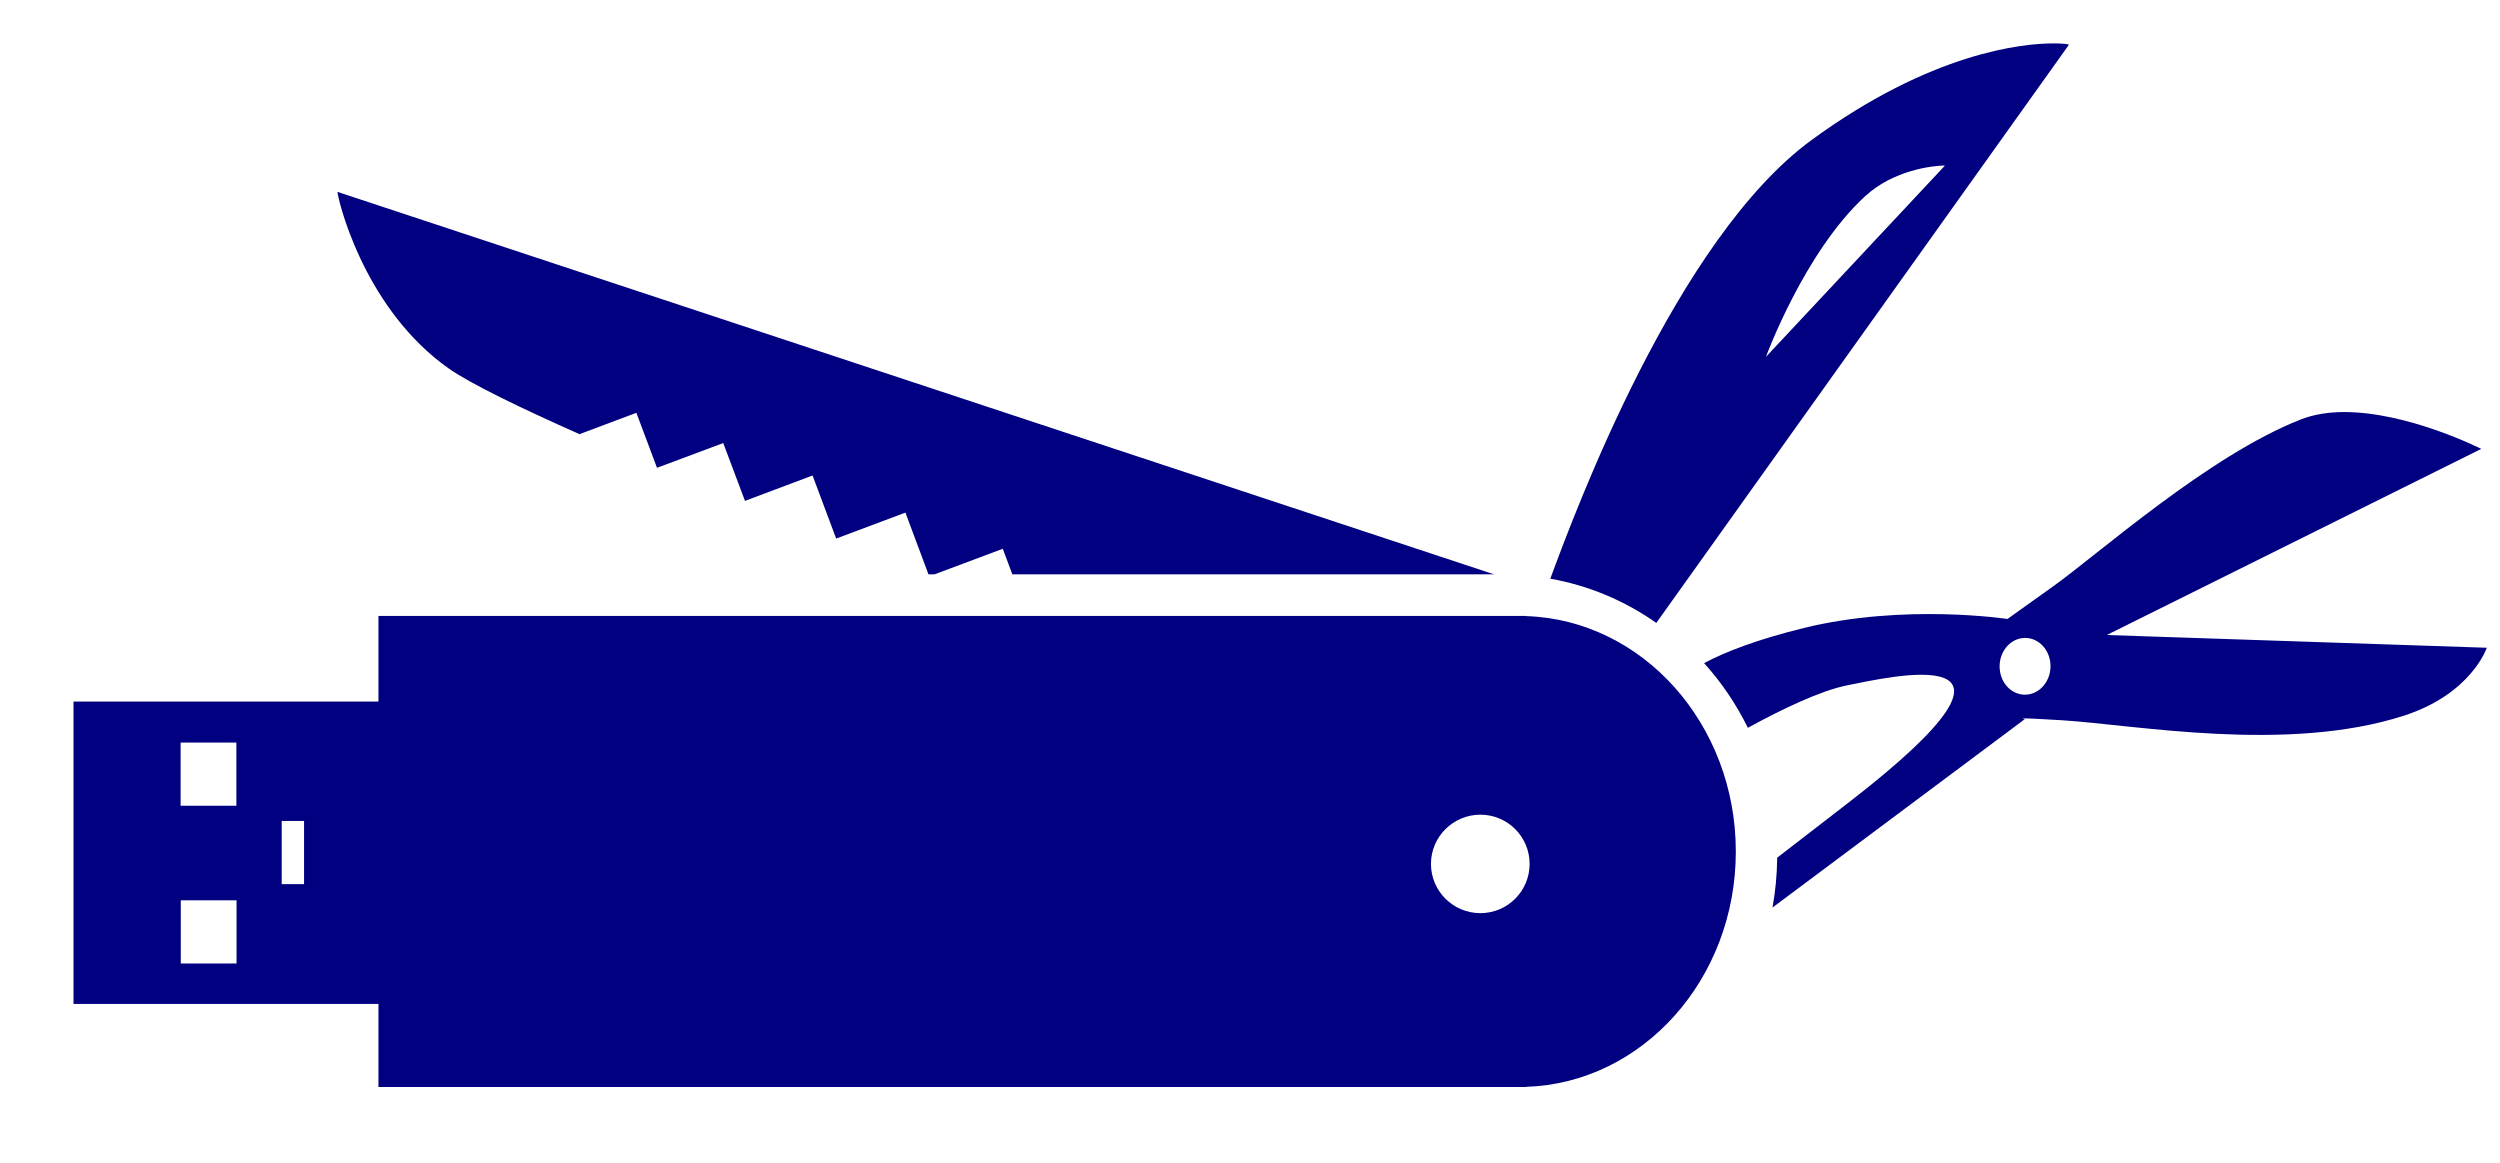
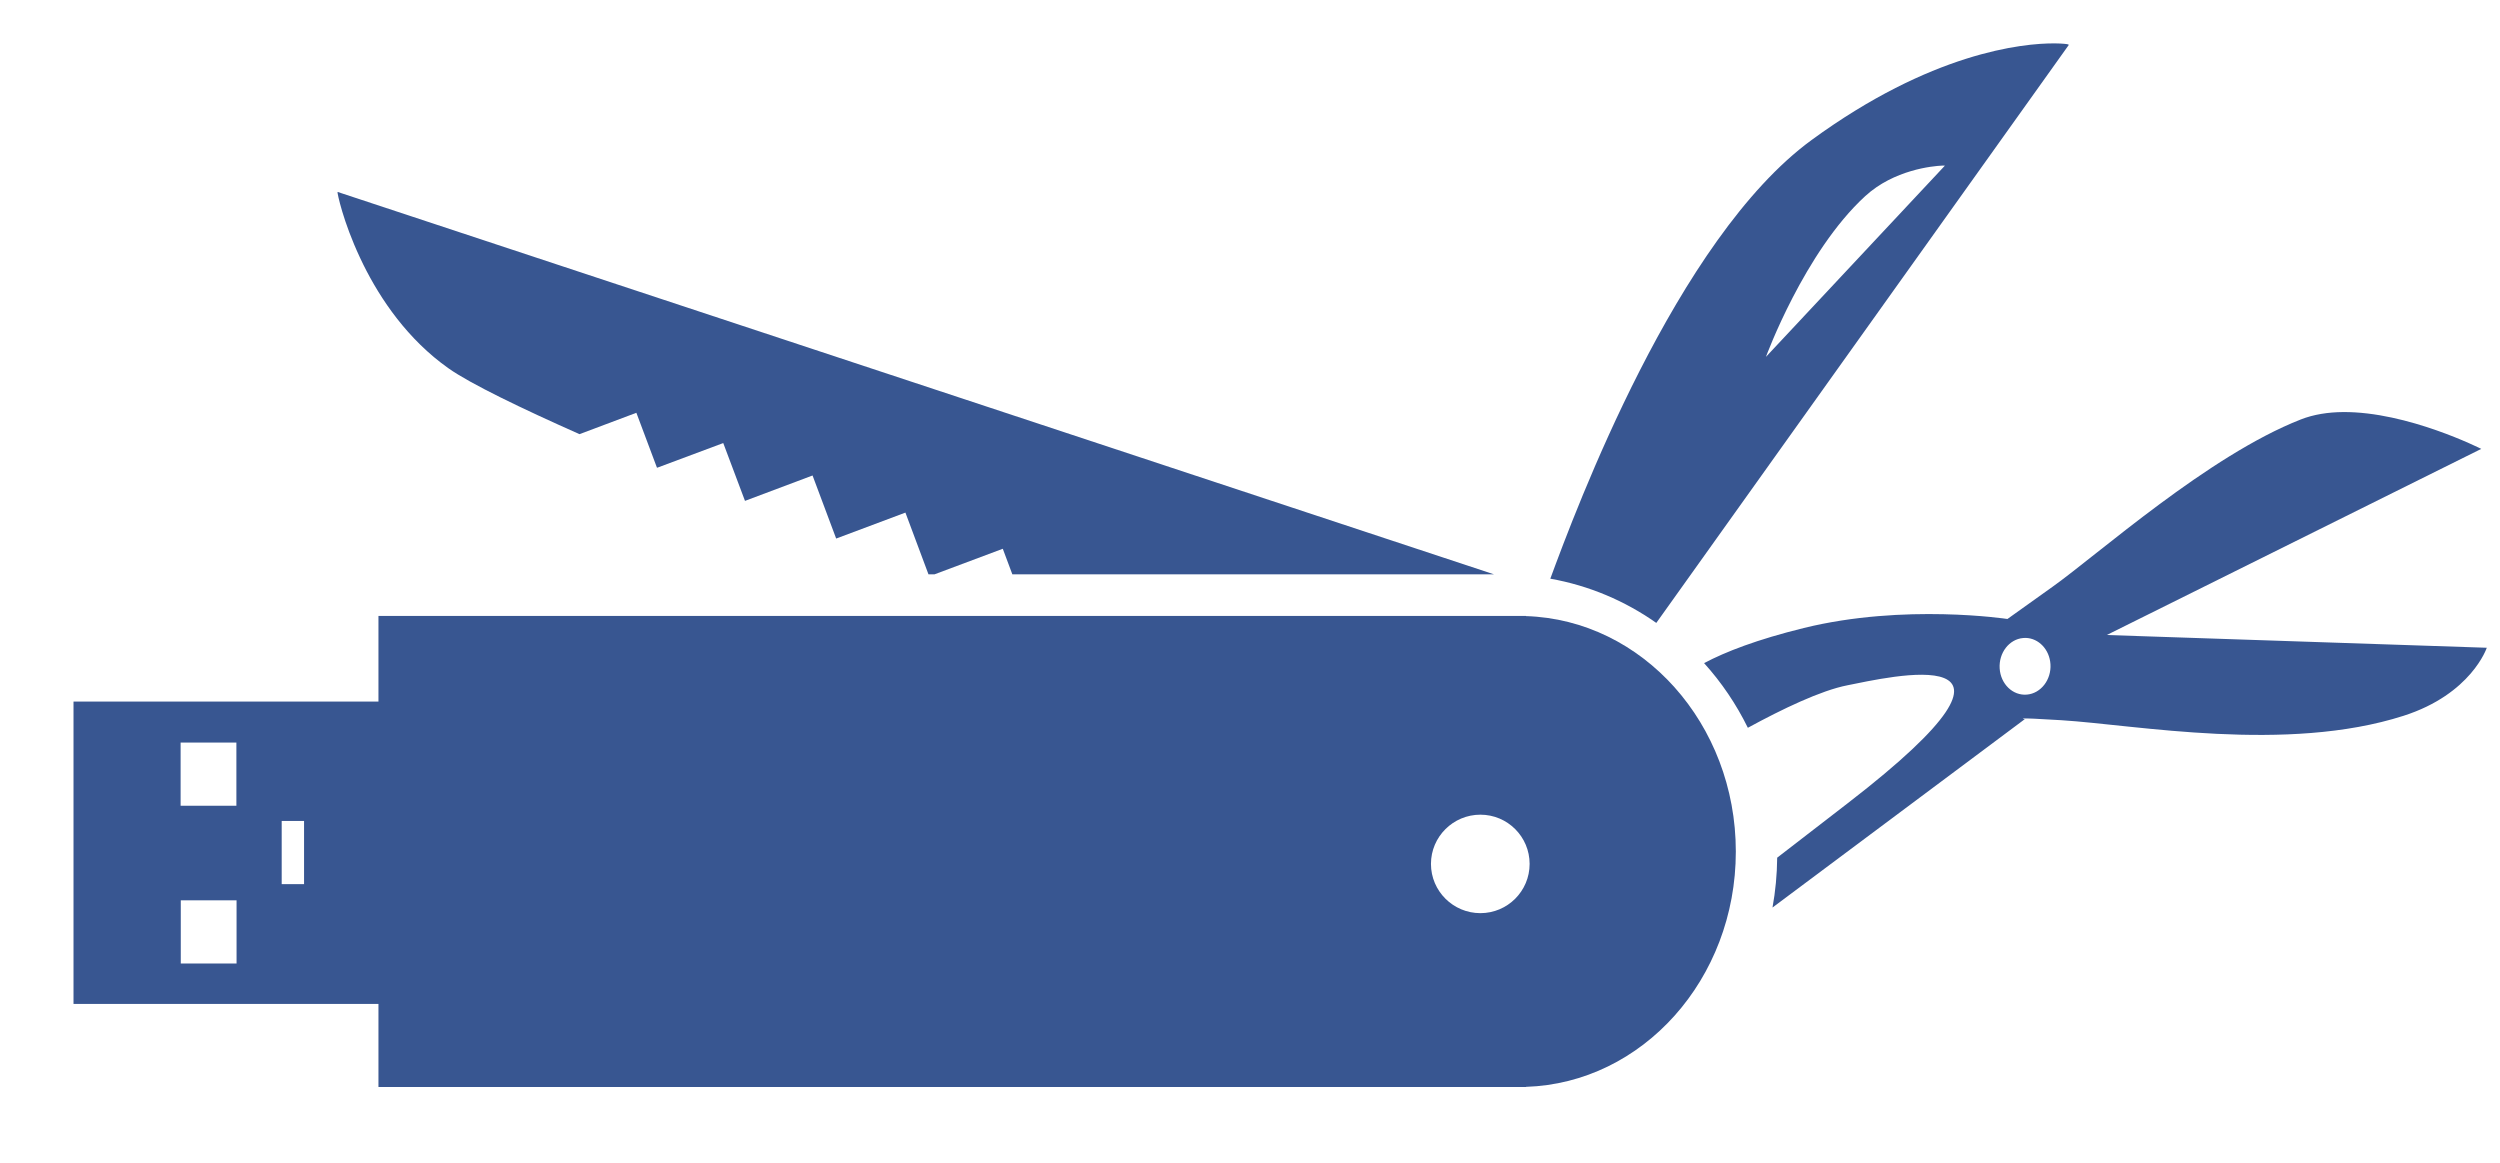
<svg xmlns="http://www.w3.org/2000/svg" width="430" height="200" id="svg2" version="1.0">
  <defs id="defs4">
    </defs>
  <g id="layer1">
    <g id="g3350">
-       <path id="path2394" d="M 65.094 105.938 L 65.094 186.969 L 261.344 186.969 L 262.469 186.969 L 262.469 186.938 C 282.495 186.296 298.563 168.432 298.562 146.469 C 298.563 124.505 282.495 106.61 262.469 105.969 L 262.469 105.938 L 261.344 105.938 L 65.094 105.938 z M 254.625 140.125 C 259.303 140.125 263.094 143.916 263.094 148.594 C 263.094 153.271 259.303 157.062 254.625 157.062 C 249.947 157.062 246.125 153.271 246.125 148.594 C 246.125 143.916 249.947 140.125 254.625 140.125 z " style="fill:#000080" />
-       <path id="path2428" d="M 353.468,7.464 C 347.856,7.411 332.143,9.06 311.592,24.083 C 288.352,41.071 271.056,87.613 266.653,99.534 C 273.315,100.717 279.506,103.353 284.883,107.142 L 355.838,7.722 C 355.838,7.722 355.794,7.664 355.676,7.626 C 355.522,7.575 354.763,7.477 353.468,7.464 z M 334.094,28.483 C 334.331,28.474 334.468,28.478 334.48,28.483 C 334.495,28.49 334.513,28.499 334.513,28.499 L 303.742,61.382 C 303.742,61.382 310.34,43.348 320.812,33.738 C 325.756,29.2 332.432,28.546 334.094,28.483 z" style="fill:#000080;fill-rule:evenodd;stroke:none;stroke-width:0.825px;stroke-linecap:butt;stroke-linejoin:miter;stroke-opacity:1" />
-       <path id="path2430" d="M 403.001,70.875 C 400.436,70.896 397.957,71.276 395.731,72.149 C 379.831,78.382 360.86,95.353 353.065,100.905 C 345.271,106.456 345.28,106.465 345.28,106.465 C 345.28,106.465 327.551,103.762 310.27,108.013 C 302.221,109.993 296.773,112.107 293.104,114.057 C 296.092,117.365 298.628,121.102 300.631,125.179 C 306.545,121.954 313.2,118.753 317.798,117.861 C 324.358,116.589 355.466,109.093 317.83,138.139 C 312.17,142.506 309.156,144.838 305.676,147.52 C 305.65,150.446 305.378,153.314 304.87,156.095 L 348.262,123.696 C 348.262,123.696 345.707,123.321 354.532,123.874 C 367.443,124.683 393.279,129.573 413.414,123.116 C 425.091,119.371 427.727,111.414 427.727,111.414 L 362.366,109.222 L 426.776,77.21 C 426.776,77.21 414.114,70.787 403.001,70.875 z M 348.439,109.721 C 350.656,109.786 352.517,111.714 352.678,114.235 C 352.85,116.923 351.026,119.271 348.616,119.473 C 346.207,119.676 344.114,117.664 343.942,114.976 C 343.77,112.288 345.578,109.94 347.988,109.738 C 348.138,109.725 348.291,109.717 348.439,109.721 z" style="fill:#000080;fill-rule:evenodd;stroke:none;stroke-width:0.957px;stroke-linecap:butt;stroke-linejoin:miter;stroke-opacity:1" />
-       <path id="rect2382" d="M 12.644,120.67 L 12.644,172.675 L 65.838,172.675 L 65.838,120.67 L 12.644,120.67 z M 31.065,127.72 L 40.66,127.72 L 40.66,138.588 L 31.065,138.588 L 31.065,127.72 z M 48.451,141.204 L 52.298,141.204 L 52.298,152.072 L 48.451,152.072 L 48.451,141.204 z M 31.093,154.855 L 40.688,154.855 L 40.688,165.723 L 31.093,165.723 L 31.093,154.855 z" style="fill:#000080;fill-opacity:1" />
-       <path id="path3240" d="M 58.053,33.008 C 57.986,33.158 59.001,38.093 61.922,44.323 C 62.104,44.713 62.288,45.101 62.486,45.5 C 65.448,51.479 70.122,58.396 77.154,63.359 C 80.901,66.004 89.673,70.236 99.672,74.675 L 109.456,71 L 112.986,80.413 C 113.007,80.422 113.029,80.436 113.05,80.445 L 124.398,76.206 L 128.137,86.151 L 139.759,81.783 L 143.821,92.631 L 155.732,88.166 L 159.698,98.788 L 160.729,98.788 L 172.48,94.388 L 174.124,98.788 L 256.974,98.788 L 58.053,33.008 z" style="fill:#000080;fill-rule:evenodd;stroke:none;stroke-width:0.58px;stroke-linecap:butt;stroke-linejoin:miter;stroke-opacity:1" />
+       <path id="path2394" d="M 65.094 105.938 L 65.094 186.969 L 261.344 186.969 L 262.469 186.969 L 262.469 186.938 C 282.495 186.296 298.563 168.432 298.562 146.469 C 298.563 124.505 282.495 106.61 262.469 105.969 L 262.469 105.938 L 261.344 105.938 L 65.094 105.938 z M 254.625 140.125 C 259.303 140.125 263.094 143.916 263.094 148.594 C 263.094 153.271 259.303 157.062 254.625 157.062 C 249.947 157.062 246.125 153.271 246.125 148.594 C 246.125 143.916 249.947 140.125 254.625 140.125 z " style="fill:#385691;fill-opacity:1" />
+       <path id="path2428" d="M 353.468,7.464 C 347.856,7.411 332.143,9.06 311.592,24.083 C 288.352,41.071 271.056,87.613 266.653,99.534 C 273.315,100.717 279.506,103.353 284.883,107.142 L 355.838,7.722 C 355.838,7.722 355.794,7.664 355.676,7.626 C 355.522,7.575 354.763,7.477 353.468,7.464 z M 334.094,28.483 C 334.331,28.474 334.468,28.478 334.48,28.483 C 334.495,28.49 334.513,28.499 334.513,28.499 L 303.742,61.382 C 303.742,61.382 310.34,43.348 320.812,33.738 C 325.756,29.2 332.432,28.546 334.094,28.483 z" style="fill:#385691;fill-rule:evenodd;stroke:none;stroke-width:0.825px;stroke-linecap:butt;stroke-linejoin:miter;stroke-opacity:1;fill-opacity:1" />
+       <path id="path2430" d="M 403.001,70.875 C 400.436,70.896 397.957,71.276 395.731,72.149 C 379.831,78.382 360.86,95.353 353.065,100.905 C 345.271,106.456 345.28,106.465 345.28,106.465 C 345.28,106.465 327.551,103.762 310.27,108.013 C 302.221,109.993 296.773,112.107 293.104,114.057 C 296.092,117.365 298.628,121.102 300.631,125.179 C 306.545,121.954 313.2,118.753 317.798,117.861 C 324.358,116.589 355.466,109.093 317.83,138.139 C 312.17,142.506 309.156,144.838 305.676,147.52 C 305.65,150.446 305.378,153.314 304.87,156.095 L 348.262,123.696 C 348.262,123.696 345.707,123.321 354.532,123.874 C 367.443,124.683 393.279,129.573 413.414,123.116 C 425.091,119.371 427.727,111.414 427.727,111.414 L 362.366,109.222 L 426.776,77.21 C 426.776,77.21 414.114,70.787 403.001,70.875 z M 348.439,109.721 C 350.656,109.786 352.517,111.714 352.678,114.235 C 352.85,116.923 351.026,119.271 348.616,119.473 C 346.207,119.676 344.114,117.664 343.942,114.976 C 343.77,112.288 345.578,109.94 347.988,109.738 C 348.138,109.725 348.291,109.717 348.439,109.721 z" style="fill:#385691;fill-rule:evenodd;stroke:none;stroke-width:0.957px;stroke-linecap:butt;stroke-linejoin:miter;stroke-opacity:1;fill-opacity:1" />
+       <path id="rect2382" d="M 12.644,120.67 L 12.644,172.675 L 65.838,172.675 L 65.838,120.67 L 12.644,120.67 z M 31.065,127.72 L 40.66,127.72 L 40.66,138.588 L 31.065,138.588 L 31.065,127.72 z M 48.451,141.204 L 52.298,141.204 L 52.298,152.072 L 48.451,152.072 L 48.451,141.204 z M 31.093,154.855 L 40.688,154.855 L 40.688,165.723 L 31.093,165.723 L 31.093,154.855 z" style="fill:#385691;fill-opacity:1" />
+       <path id="path3240" d="M 58.053,33.008 C 57.986,33.158 59.001,38.093 61.922,44.323 C 62.104,44.713 62.288,45.101 62.486,45.5 C 65.448,51.479 70.122,58.396 77.154,63.359 C 80.901,66.004 89.673,70.236 99.672,74.675 L 109.456,71 L 112.986,80.413 C 113.007,80.422 113.029,80.436 113.05,80.445 L 124.398,76.206 L 128.137,86.151 L 139.759,81.783 L 143.821,92.631 L 155.732,88.166 L 159.698,98.788 L 160.729,98.788 L 172.48,94.388 L 174.124,98.788 L 256.974,98.788 L 58.053,33.008 z" style="fill:#385691;fill-rule:evenodd;stroke:none;stroke-width:0.58px;stroke-linecap:butt;stroke-linejoin:miter;stroke-opacity:1;fill-opacity:1" />
    </g>
  </g>
</svg>
